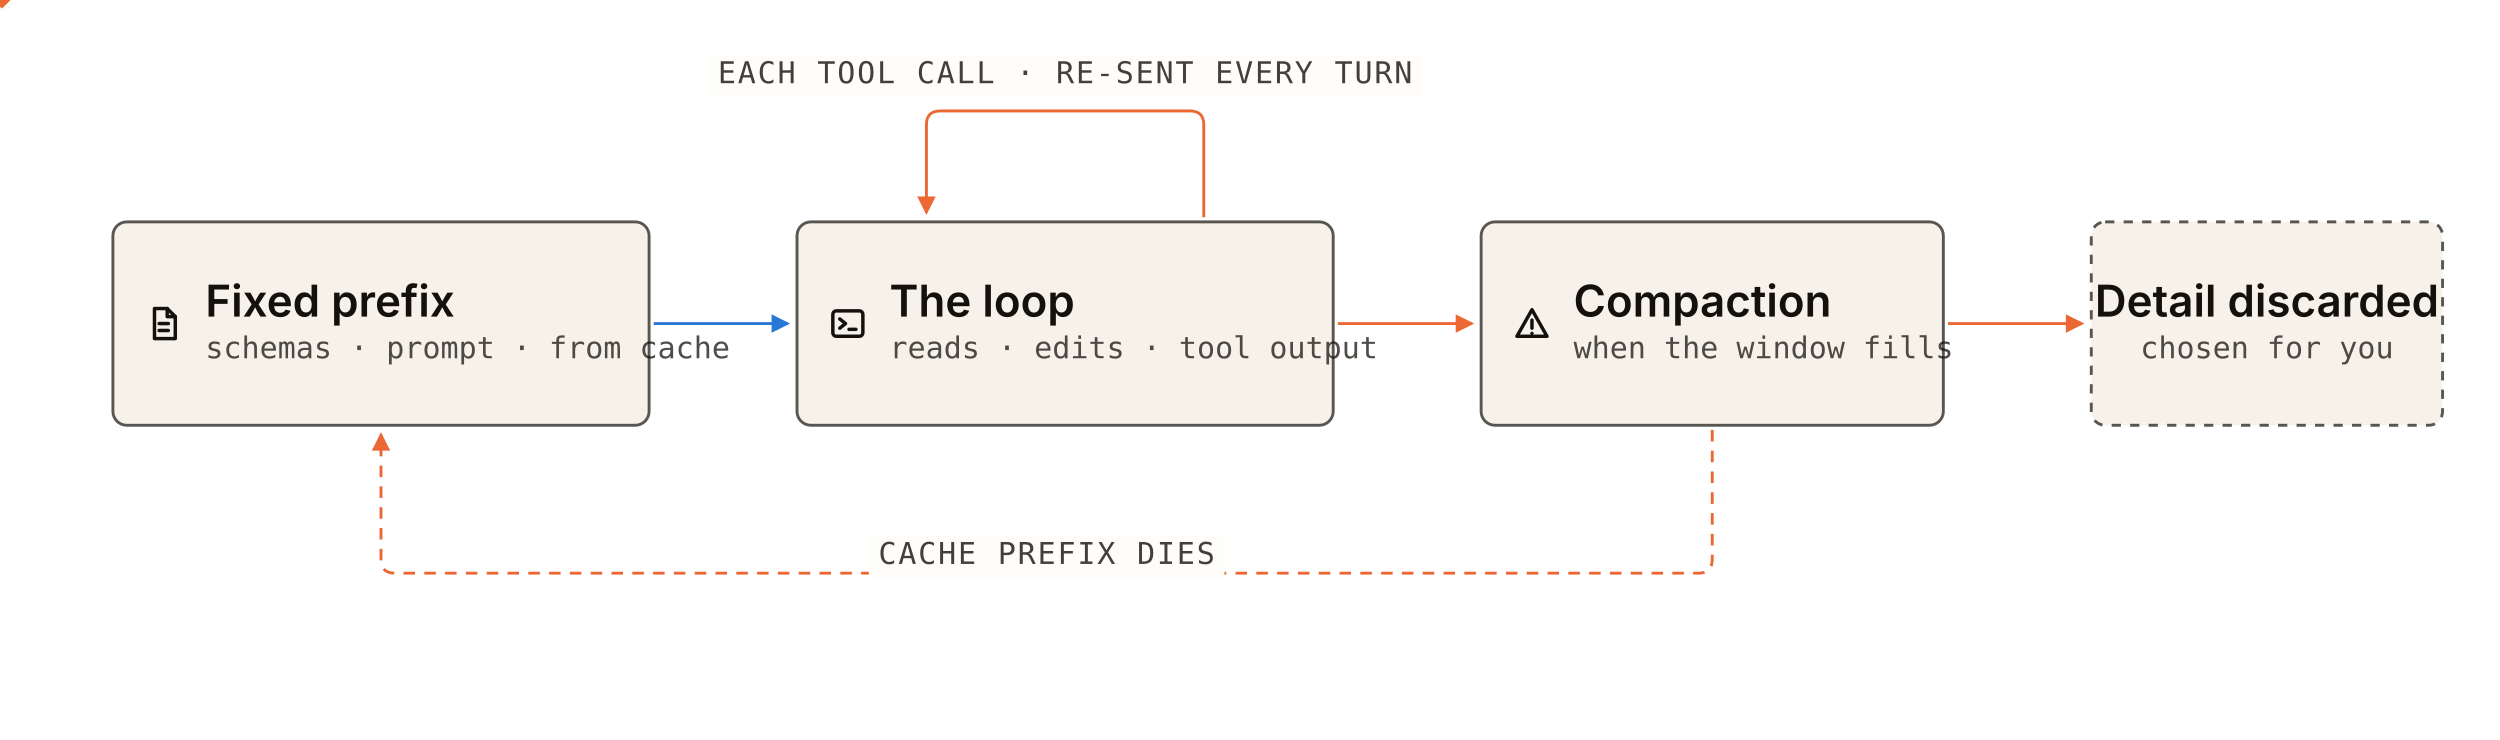
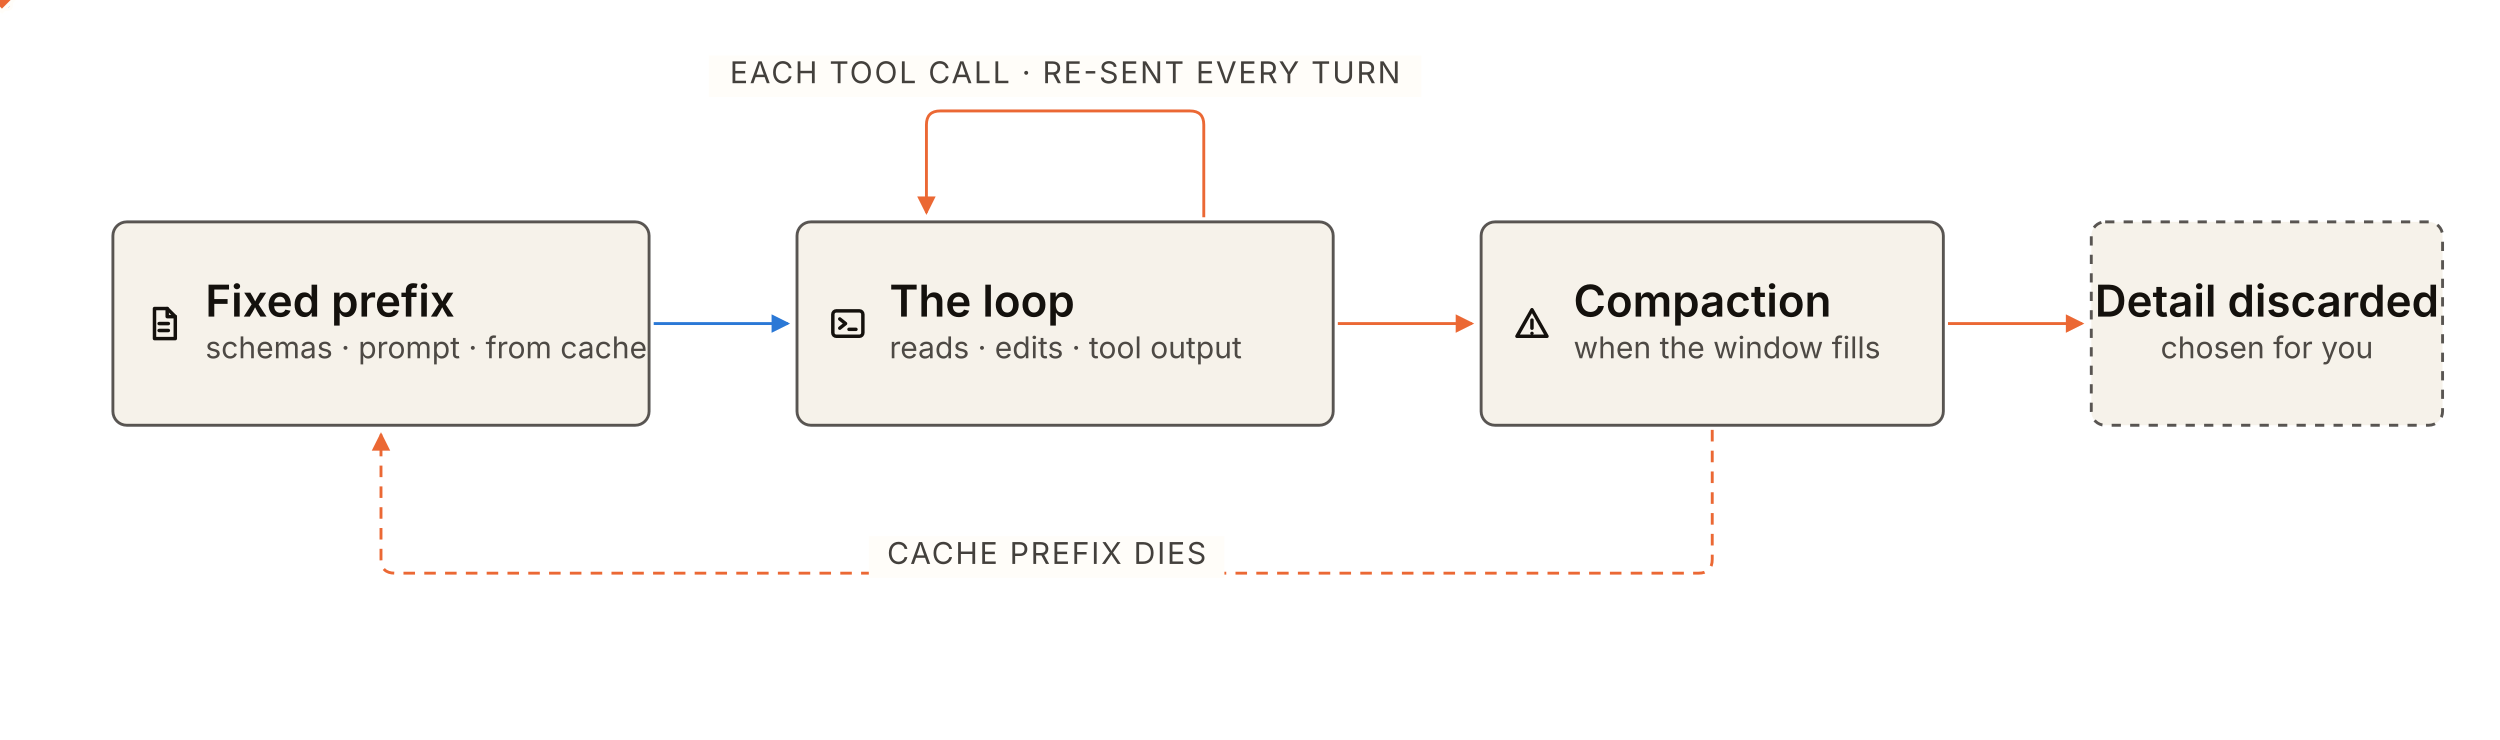
<svg xmlns="http://www.w3.org/2000/svg" viewBox="0 0 1080 320" width="960" height="284" color="#14110d" font-family="ui-sans-serif, system-ui, -apple-system, 'Segoe UI', Inter, Helvetica, Arial, sans-serif" role="img" aria-label="A fixed prefix of tool schemas, system prompt and instructions is read from cache and feeds the loop of file reads, edits and tool output, which grows with each tool call and is re-sent every turn. When the window fills, compaction discards detail chosen for you, and a dashed edge back to the prefix shows the cached prefix dying.">
  <style>text{user-select:none}</style>
  <g transform="translate(0,0)">
    <defs>
      <marker id="cl-head" markerWidth="8" markerHeight="8" refX="7" refY="4" orient="auto-start-reverse" markerUnits="userSpaceOnUse">
        <path d="M0,0 L8,4 L0,8 z" fill="currentColor" />
      </marker>
      <marker id="cl-head-accent" markerWidth="8" markerHeight="8" refX="7" refY="4" orient="auto-start-reverse" markerUnits="userSpaceOnUse">
        <path d="M0,0 L8,4 L0,8 z" fill="#0f7a55" />
      </marker>
      <marker id="cl-head-request" markerWidth="8" markerHeight="8" refX="7" refY="4" orient="auto-start-reverse" markerUnits="userSpaceOnUse">
        <path d="M0,0 L8,4 L0,8 z" fill="#2a78d6" />
      </marker>
      <marker id="cl-head-response" markerWidth="8" markerHeight="8" refX="7" refY="4" orient="auto-start-reverse" markerUnits="userSpaceOnUse">
        <path d="M0,0 L8,4 L0,8 z" fill="#0f7a55" />
      </marker>
      <marker id="cl-head-change" markerWidth="8" markerHeight="8" refX="7" refY="4" orient="auto-start-reverse" markerUnits="userSpaceOnUse">
        <path d="M0,0 L8,4 L0,8 z" fill="#eb6834" />
      </marker>
    </defs>
    <g data-uipack="node">
      <rect x="48" y="96" width="232" height="88" rx="6" fill="#f6f2ea" stroke="currentColor" stroke-opacity="0.7" stroke-width="1.25" />
      <path class="uipack__touch-target" d="M 48 96 h 232 v 88 h -232 Z" fill="transparent" stroke="none" aria-hidden="true" />
      <g transform="translate(62, 132)" fill="none" stroke="currentColor" stroke-width="1.5" stroke-linecap="round" stroke-linejoin="round">
        <path d="M4 1.5h5.5L13 5v9.5H4z" />
        <path d="M9.5 1.5V5H13M6 8h4M6 11h4" />
      </g>
      <text x="88" y="137" text-anchor="start" font-size="19" font-weight="600" fill="currentColor">Fixed prefix</text>
-       <text x="88" y="155" text-anchor="start" font-size="13" font-family="ui-monospace, SFMono-Regular, Menlo, Consolas, monospace" fill="currentColor" fill-opacity="0.75">schemas · prompt · from cache</text>
+       <text x="88" y="155" text-anchor="start" font-size="13" font-family="ui-sans-serif, system-ui, -apple-system, 'Segoe UI', Inter, Helvetica, Arial, sans-serif" fill="currentColor" fill-opacity="0.75">schemas · prompt · from cache</text>
    </g>
    <path data-uipack="connector" data-kind="request" d="M282,140 L340,140" fill="none" stroke="#2a78d6" stroke-opacity="1" stroke-width="1.25" marker-end="url(#cl-head-request)" />
    <g data-uipack="packet" data-kind="request">
      <g>
        <rect x="-4" y="-4" width="8" height="8" rx="1.5" fill="#2a78d6" stroke="#fffdf9" stroke-width="1.5" />
        <animateTransform attributeName="transform" type="scale" dur="1.6s" begin="0s" repeatCount="indefinite" calcMode="spline" values="0;1.2;1;1;0" keyTimes="0;0.105;0.175;0.8;1" keySplines="0.2 0.9 0.3 1;0.4 0 0.6 1;0 0 1 1;0.6 0 0.9 0.4" />
      </g>
      <animateMotion dur="1.6s" begin="0s" repeatCount="indefinite" path="M286,140 L332,140" calcMode="linear" />
    </g>
    <g data-uipack="node">
      <rect x="344" y="96" width="232" height="88" rx="6" fill="#f6f2ea" stroke="currentColor" stroke-opacity="0.7" stroke-width="1.25" />
      <path class="uipack__touch-target" d="M 344 96 h 232 v 88 h -232 Z" fill="transparent" stroke="none" aria-hidden="true" />
      <g transform="translate(358, 132)" fill="none" stroke="currentColor" stroke-width="1.5" stroke-linecap="round" stroke-linejoin="round">
        <rect x="1.5" y="2.5" width="13" height="11" rx="1.5" />
        <path d="M4.5 6l2.5 2-2.5 2M8.5 10.5h3" />
      </g>
      <text x="384" y="137" text-anchor="start" font-size="19" font-weight="600" fill="currentColor">The loop</text>
-       <text x="384" y="155" text-anchor="start" font-size="13" font-family="ui-monospace, SFMono-Regular, Menlo, Consolas, monospace" fill="currentColor" fill-opacity="0.75">reads · edits · tool output</text>
+       <text x="384" y="155" text-anchor="start" font-size="13" font-family="ui-sans-serif, system-ui, -apple-system, 'Segoe UI', Inter, Helvetica, Arial, sans-serif" fill="currentColor" fill-opacity="0.75">reads · edits · tool output</text>
    </g>
    <path data-uipack="connector" data-kind="change" d="M520,94 L520,54 Q520,48 514,48 L406,48 Q400,48 400,54 L400,92" fill="none" stroke="#eb6834" stroke-opacity="1" stroke-width="1.25" marker-end="url(#cl-head-change)" />
    <g data-uipack="label">
      <rect x="305.85" y="24" width="308.3" height="18" fill="#fffdf9" />
-       <text x="460" y="36" text-anchor="middle" font-size="13" font-family="ui-monospace, SFMono-Regular, Menlo, Consolas, monospace" letter-spacing=".06em" fill="currentColor" fill-opacity="0.8">EACH TOOL CALL · RE-SENT EVERY TURN</text>
+       <text x="460" y="36" text-anchor="middle" font-size="13" font-family="ui-sans-serif, system-ui, -apple-system, 'Segoe UI', Inter, Helvetica, Arial, sans-serif" letter-spacing=".06em" fill="currentColor" fill-opacity="0.8">EACH TOOL CALL · RE-SENT EVERY TURN</text>
    </g>
    <g data-uipack="packet" data-kind="change">
      <g>
        <path d="M0,-4.8 L4.8,0 L0,4.8 L-4.8,0 Z" fill="#eb6834" stroke="#fffdf9" stroke-width="1.5" />
        <animateTransform attributeName="transform" type="scale" dur="2s" begin="-0.7s" repeatCount="indefinite" calcMode="spline" values="0;1.2;1;1;0" keyTimes="0;0.084;0.14;0.84;1" keySplines="0.2 0.9 0.3 1;0.4 0 0.6 1;0 0 1 1;0.6 0 0.9 0.4" />
      </g>
      <animateMotion dur="2s" begin="-0.7s" repeatCount="indefinite" path="M520,90 L520,54 Q520,48 514,48 L406,48 Q400,48 400,54 L400,84" calcMode="linear" />
    </g>
    <path data-uipack="connector" data-kind="change" d="M578,140 L636,140" fill="none" stroke="#eb6834" stroke-opacity="1" stroke-width="1.25" marker-end="url(#cl-head-change)" />
    <g data-uipack="packet" data-kind="change">
      <g>
        <path d="M0,-4.8 L4.8,0 L0,4.8 L-4.8,0 Z" fill="#eb6834" stroke="#fffdf9" stroke-width="1.5" />
        <animateTransform attributeName="transform" type="scale" dur="1.6s" begin="-0.4s" repeatCount="indefinite" calcMode="spline" values="0;1.2;1;1;0" keyTimes="0;0.105;0.175;0.8;1" keySplines="0.2 0.9 0.3 1;0.4 0 0.6 1;0 0 1 1;0.6 0 0.9 0.4" />
      </g>
      <animateMotion dur="1.6s" begin="-0.4s" repeatCount="indefinite" path="M582,140 L628,140" calcMode="linear" />
    </g>
    <g data-uipack="node">
      <rect x="640" y="96" width="200" height="88" rx="6" fill="#f6f2ea" stroke="currentColor" stroke-opacity="0.7" stroke-width="1.25" />
      <path class="uipack__touch-target" d="M 640 96 h 200 v 88 h -200 Z" fill="transparent" stroke="none" aria-hidden="true" />
      <g transform="translate(654, 132)" fill="none" stroke="currentColor" stroke-width="1.5" stroke-linecap="round" stroke-linejoin="round">
        <path d="M8 2 14.5 13.5h-13z" />
        <path d="M8 6.5v3.5M8 12.25h.01" />
      </g>
      <text x="680" y="137" text-anchor="start" font-size="19" font-weight="600" fill="currentColor">Compaction</text>
-       <text x="680" y="155" text-anchor="start" font-size="13" font-family="ui-monospace, SFMono-Regular, Menlo, Consolas, monospace" fill="currentColor" fill-opacity="0.75">when the window fills</text>
+       <text x="680" y="155" text-anchor="start" font-size="13" font-family="ui-sans-serif, system-ui, -apple-system, 'Segoe UI', Inter, Helvetica, Arial, sans-serif" fill="currentColor" fill-opacity="0.75">when the window fills</text>
    </g>
    <path data-uipack="connector" data-kind="change" d="M842,140 L900,140" fill="none" stroke="#eb6834" stroke-opacity="1" stroke-width="1.25" marker-end="url(#cl-head-change)" />
    <g data-uipack="packet" data-kind="change">
      <g>
        <path d="M0,-4.8 L4.8,0 L0,4.8 L-4.8,0 Z" fill="#eb6834" stroke="#fffdf9" stroke-width="1.5" />
        <animateTransform attributeName="transform" type="scale" dur="1.6s" begin="-1s" repeatCount="indefinite" calcMode="spline" values="0;1.2;1;1;0" keyTimes="0;0.105;0.175;0.8;1" keySplines="0.2 0.9 0.3 1;0.4 0 0.6 1;0 0 1 1;0.6 0 0.9 0.4" />
      </g>
      <animateMotion dur="1.6s" begin="-1s" repeatCount="indefinite" path="M846,140 L892,140" calcMode="linear" />
    </g>
    <g data-uipack="node">
      <rect x="904" y="96" width="152" height="88" rx="6" fill="#f6f2ea" stroke="currentColor" stroke-opacity="0.7" stroke-width="1.25" stroke-dasharray="4 4" />
      <path class="uipack__touch-target" d="M 904 96 h 152 v 88 h -152 Z" fill="transparent" stroke="none" aria-hidden="true" />
      <text x="980" y="137" text-anchor="middle" font-size="19" font-weight="600" fill="currentColor">Detail discarded</text>
-       <text x="980" y="155" text-anchor="middle" font-size="13" font-family="ui-monospace, SFMono-Regular, Menlo, Consolas, monospace" fill="currentColor" fill-opacity="0.75">chosen for you</text>
+       <text x="980" y="155" text-anchor="middle" font-size="13" font-family="ui-sans-serif, system-ui, -apple-system, 'Segoe UI', Inter, Helvetica, Arial, sans-serif" fill="currentColor" fill-opacity="0.75">chosen for you</text>
    </g>
    <path data-uipack="connector" data-kind="change" d="M740,186 L740,242 Q740,248 734,248 L170,248 Q164,248 164,242 L164,188" fill="none" stroke="#eb6834" stroke-opacity="1" stroke-width="1.25" stroke-dasharray="5 4" marker-end="url(#cl-head-change)" />
    <g data-uipack="label">
      <rect x="375.07" y="232" width="153.86" height="18" fill="#fffdf9" />
-       <text x="452" y="244" text-anchor="middle" font-size="13" font-family="ui-monospace, SFMono-Regular, Menlo, Consolas, monospace" letter-spacing=".06em" fill="currentColor" fill-opacity="0.8">CACHE PREFIX DIES</text>
+       <text x="452" y="244" text-anchor="middle" font-size="13" font-family="ui-sans-serif, system-ui, -apple-system, 'Segoe UI', Inter, Helvetica, Arial, sans-serif" letter-spacing=".06em" fill="currentColor" fill-opacity="0.8">CACHE PREFIX DIES</text>
    </g>
    <g data-uipack="packet" data-kind="change">
      <g>
        <path d="M0,-4.8 L4.8,0 L0,4.8 L-4.8,0 Z" fill="#eb6834" stroke="#fffdf9" stroke-width="1.5" />
        <animateTransform attributeName="transform" type="scale" dur="3s" begin="-1.3s" repeatCount="indefinite" calcMode="spline" values="0;1.2;1;1;0" keyTimes="0;0.056;0.093;0.893;1" keySplines="0.2 0.9 0.3 1;0.4 0 0.6 1;0 0 1 1;0.6 0 0.9 0.4" />
      </g>
      <animateMotion dur="3s" begin="-1.3s" repeatCount="indefinite" path="M740,190 L740,242 Q740,248 734,248 L170,248 Q164,248 164,242 L164,196" calcMode="linear" />
    </g>
  </g>
</svg>
